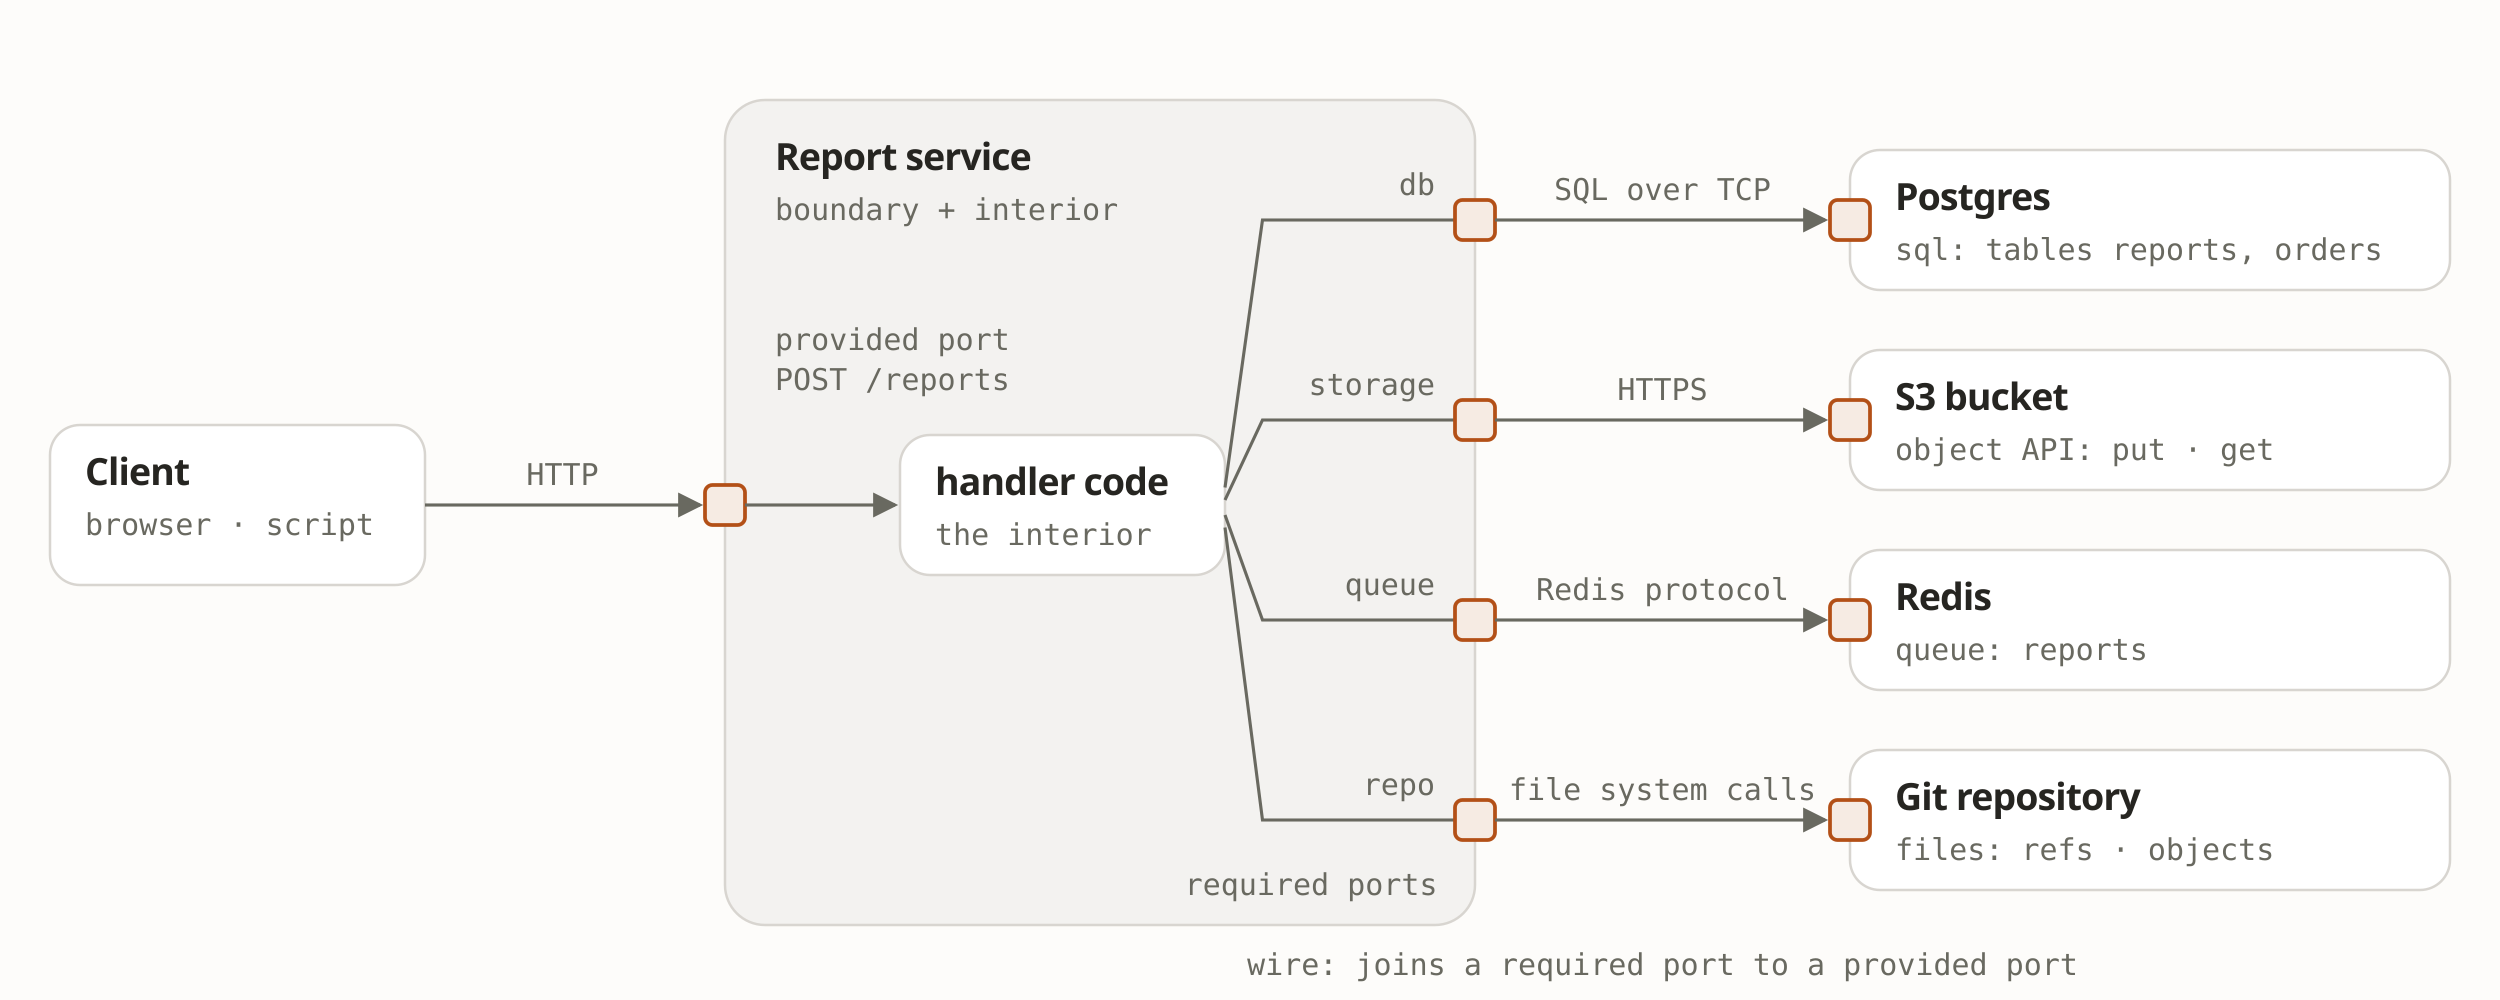
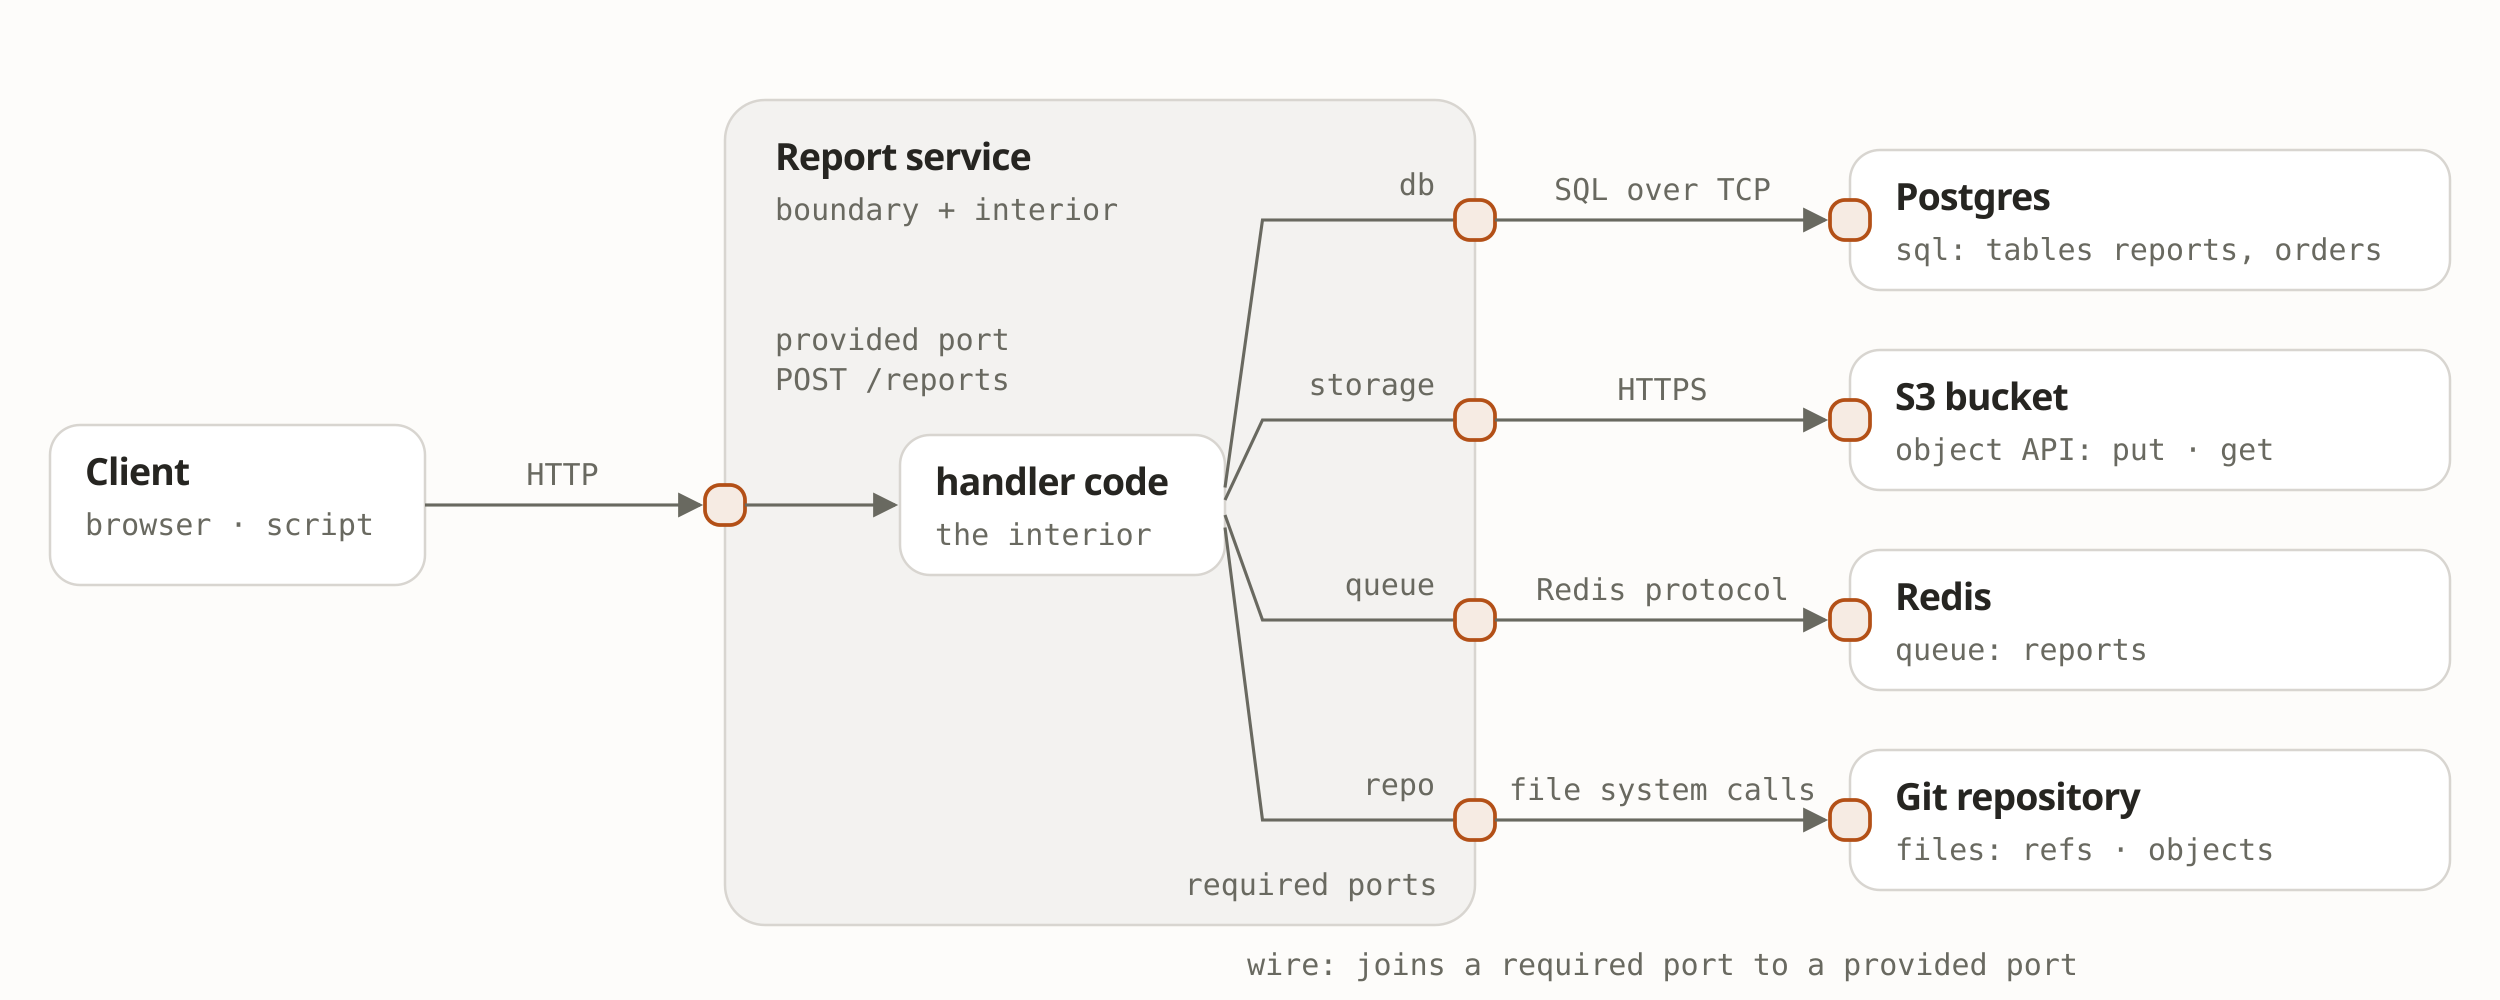
<svg xmlns="http://www.w3.org/2000/svg" viewBox="0 0 1000 400" width="1000" height="400" role="img" aria-labelledby="t d">
  <style>
    .h { font-family: 'Fixel Display', system-ui, sans-serif; font-weight: 600; font-size: 15px; letter-spacing: -0.025em; fill: #262521; }
    .m { font-family: 'Cascadia Mono', 'SF Mono', ui-monospace, monospace; font-weight: 500; font-size: 12px; fill: #696960; }
    .box { fill: #ffffff; stroke: #d8d5d0; stroke-width: 1; }
    .port { fill: #f6ebe3; stroke: #b35017; stroke-width: 1.5; }
    .flow { fill: none; stroke: #696960; stroke-width: 1.25; }
  </style>
  <defs>
    <marker id="a" viewBox="0 0 8 8" refX="7" refY="4" markerWidth="8" markerHeight="8" orient="auto">
      <path d="M0,0 L8,4 L0,8 z" fill="#696960" />
    </marker>
  </defs>
  <rect width="1000" height="400" fill="#fdfcfa" />
  <rect class="box" x="20" y="170" width="150" height="64" rx="12" />
  <text class="h" x="34" y="194">Client</text>
  <text class="m" x="34" y="214">browser · script</text>
  <path class="flow" d="M170,202 H280" marker-end="url(#a)" />
  <text class="m" x="225" y="194" text-anchor="middle">HTTP</text>
  <rect x="290" y="40" width="300" height="330" rx="16" fill="#f3f2f0" stroke="#d8d5d0" />
  <text class="h" x="310" y="68">Report service</text>
  <text class="m" x="310" y="88">boundary + interior</text>
  <text class="m" x="310" y="140">provided port</text>
  <text class="m" x="310" y="156">POST /reports</text>
-   <rect class="port" x="282" y="194" width="16" height="16" rx="3" />
+   <rect class="port" x="282" y="194" width="16" height="16" rx="6" />
  <path class="flow" d="M298,202 H358" marker-end="url(#a)" />
  <rect class="box" x="360" y="174" width="130" height="56" rx="12" />
  <text class="h" x="374" y="198">handler code</text>
  <text class="m" x="374" y="218">the interior</text>
  <path class="flow" d="M490,195 L505,88 H582" />
  <path class="flow" d="M490,200 L505,168 H582" />
  <path class="flow" d="M490,206 L505,248 H582" />
  <path class="flow" d="M490,211 L505,328 H582" />
  <text class="m" x="574" y="78" text-anchor="end">db</text>
  <text class="m" x="574" y="158" text-anchor="end">storage</text>
  <text class="m" x="574" y="238" text-anchor="end">queue</text>
  <text class="m" x="574" y="318" text-anchor="end">repo</text>
-   <rect class="port" x="582" y="80" width="16" height="16" rx="3" />
-   <rect class="port" x="582" y="160" width="16" height="16" rx="3" />
-   <rect class="port" x="582" y="240" width="16" height="16" rx="3" />
-   <rect class="port" x="582" y="320" width="16" height="16" rx="3" />
+   <rect class="port" x="582" y="80" width="16" height="16" rx="6" />
+   <rect class="port" x="582" y="160" width="16" height="16" rx="6" />
+   <rect class="port" x="582" y="240" width="16" height="16" rx="6" />
+   <rect class="port" x="582" y="320" width="16" height="16" rx="6" />
  <text class="m" x="575" y="358" text-anchor="end">required ports</text>
  <path class="flow" d="M598,88 H730" marker-end="url(#a)" />
  <path class="flow" d="M598,168 H730" marker-end="url(#a)" />
  <path class="flow" d="M598,248 H730" marker-end="url(#a)" />
  <path class="flow" d="M598,328 H730" marker-end="url(#a)" />
  <text class="m" x="665" y="80" text-anchor="middle">SQL over TCP</text>
  <text class="m" x="665" y="160" text-anchor="middle">HTTPS</text>
  <text class="m" x="665" y="240" text-anchor="middle">Redis protocol</text>
  <text class="m" x="665" y="320" text-anchor="middle">file system calls</text>
  <rect class="box" x="740" y="60" width="240" height="56" rx="12" />
-   <rect class="port" x="732" y="80" width="16" height="16" rx="3" />
+   <rect class="port" x="732" y="80" width="16" height="16" rx="6" />
  <text class="h" x="758" y="84">Postgres</text>
  <text class="m" x="758" y="104">sql: tables reports, orders</text>
  <rect class="box" x="740" y="140" width="240" height="56" rx="12" />
-   <rect class="port" x="732" y="160" width="16" height="16" rx="3" />
+   <rect class="port" x="732" y="160" width="16" height="16" rx="6" />
  <text class="h" x="758" y="164">S3 bucket</text>
  <text class="m" x="758" y="184">object API: put · get</text>
  <rect class="box" x="740" y="220" width="240" height="56" rx="12" />
-   <rect class="port" x="732" y="240" width="16" height="16" rx="3" />
+   <rect class="port" x="732" y="240" width="16" height="16" rx="6" />
  <text class="h" x="758" y="244">Redis</text>
  <text class="m" x="758" y="264">queue: reports</text>
  <rect class="box" x="740" y="300" width="240" height="56" rx="12" />
-   <rect class="port" x="732" y="320" width="16" height="16" rx="3" />
+   <rect class="port" x="732" y="320" width="16" height="16" rx="6" />
  <text class="h" x="758" y="324">Git repository</text>
  <text class="m" x="758" y="344">files: refs · objects</text>
  <text class="m" x="665" y="390" text-anchor="middle">wire: joins a required port to a provided port</text>
</svg>
